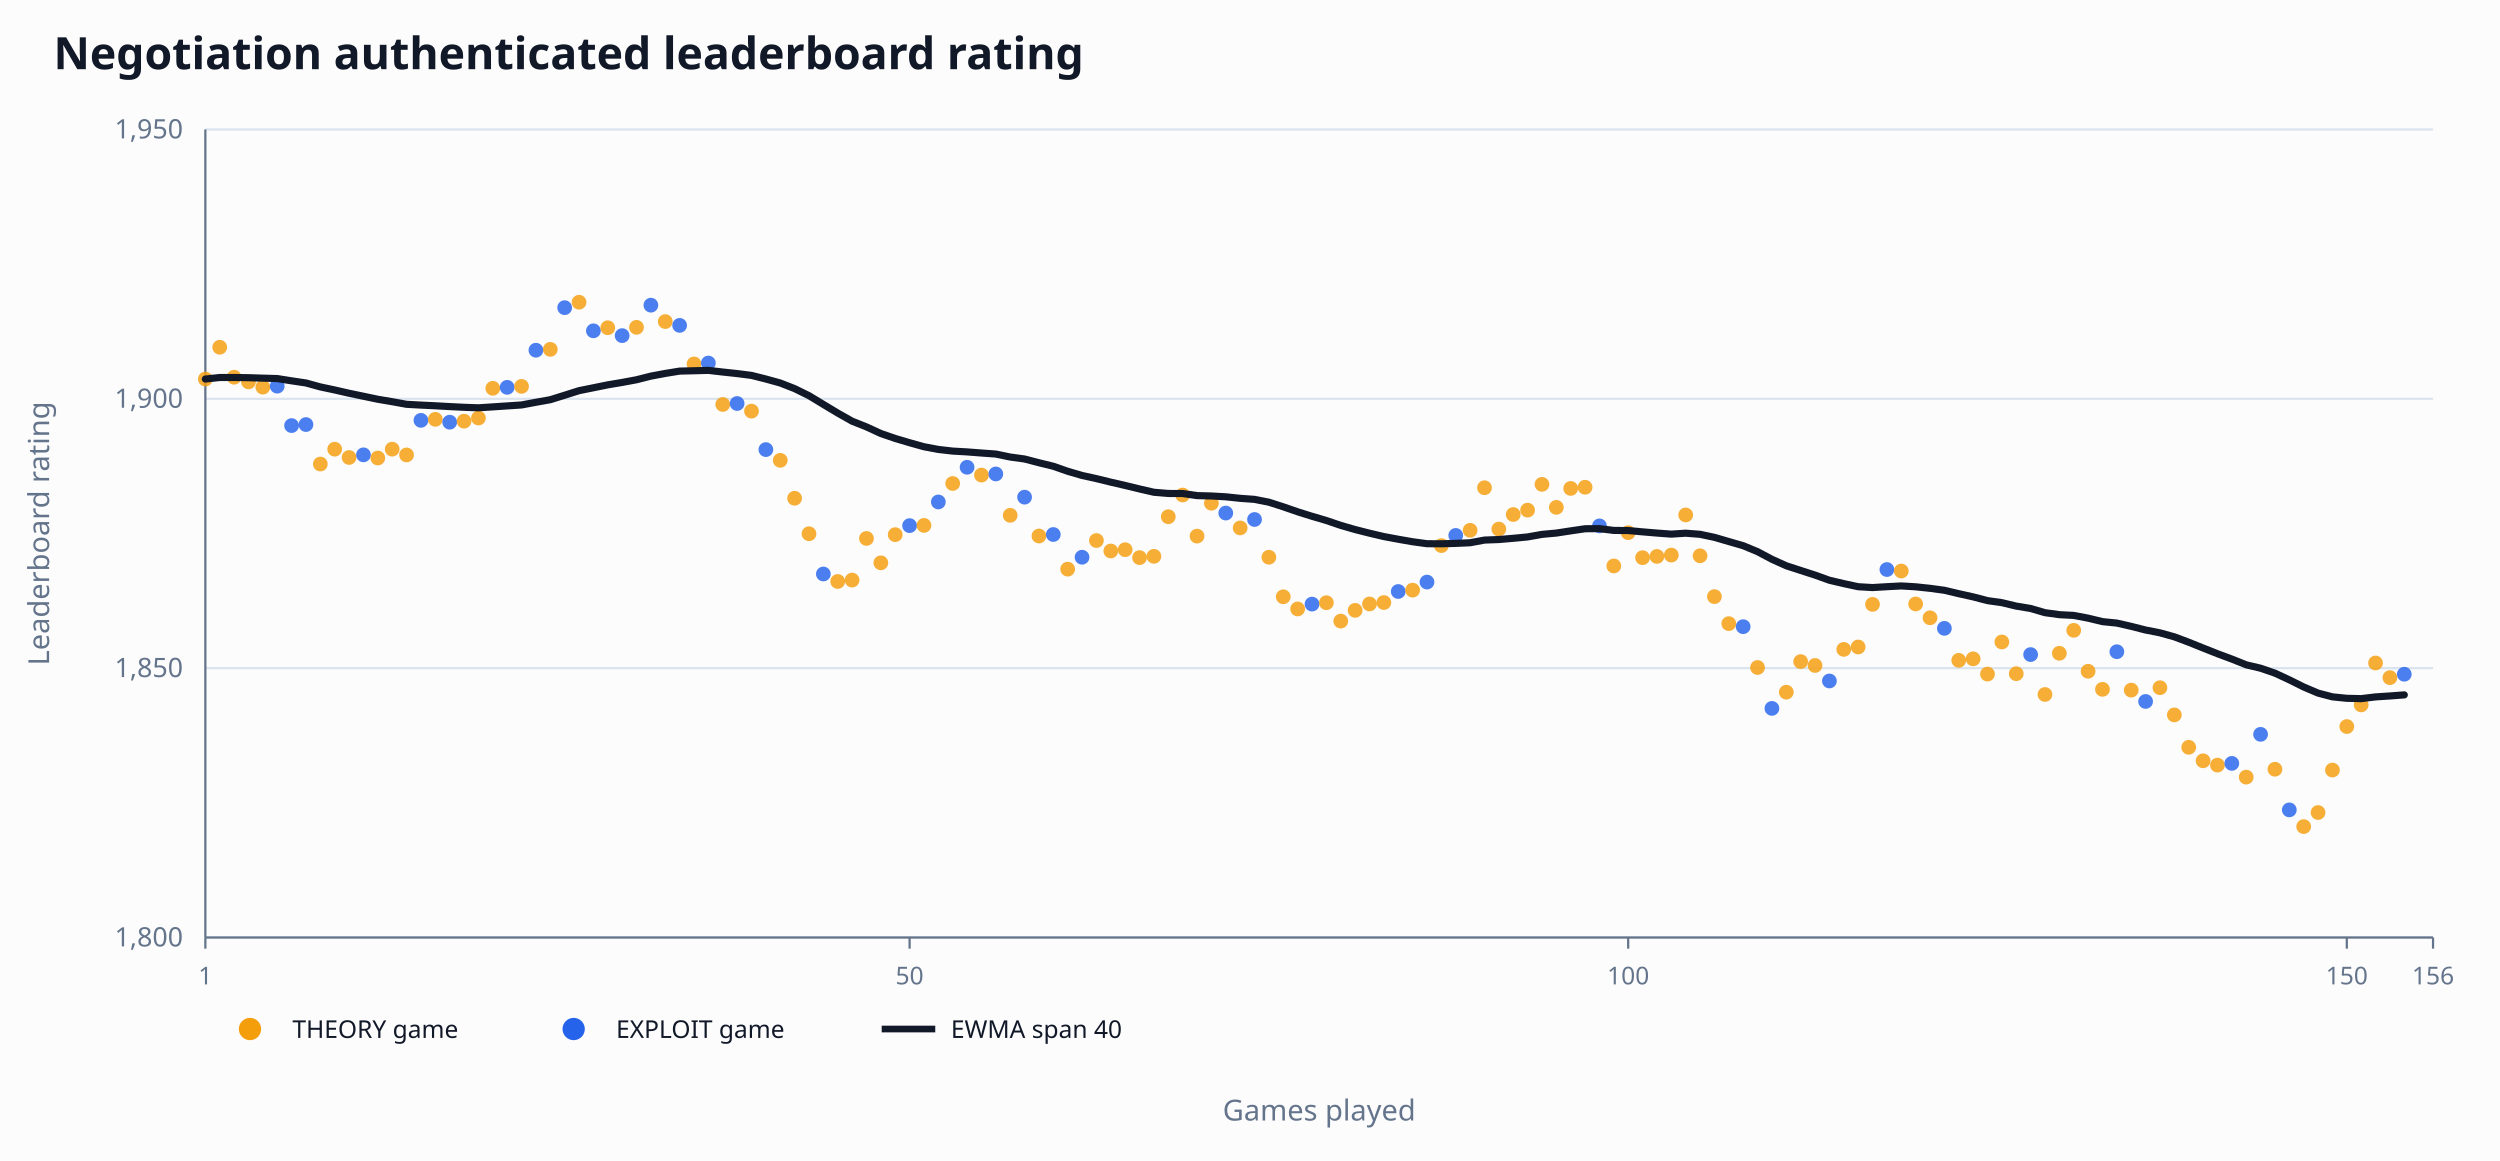
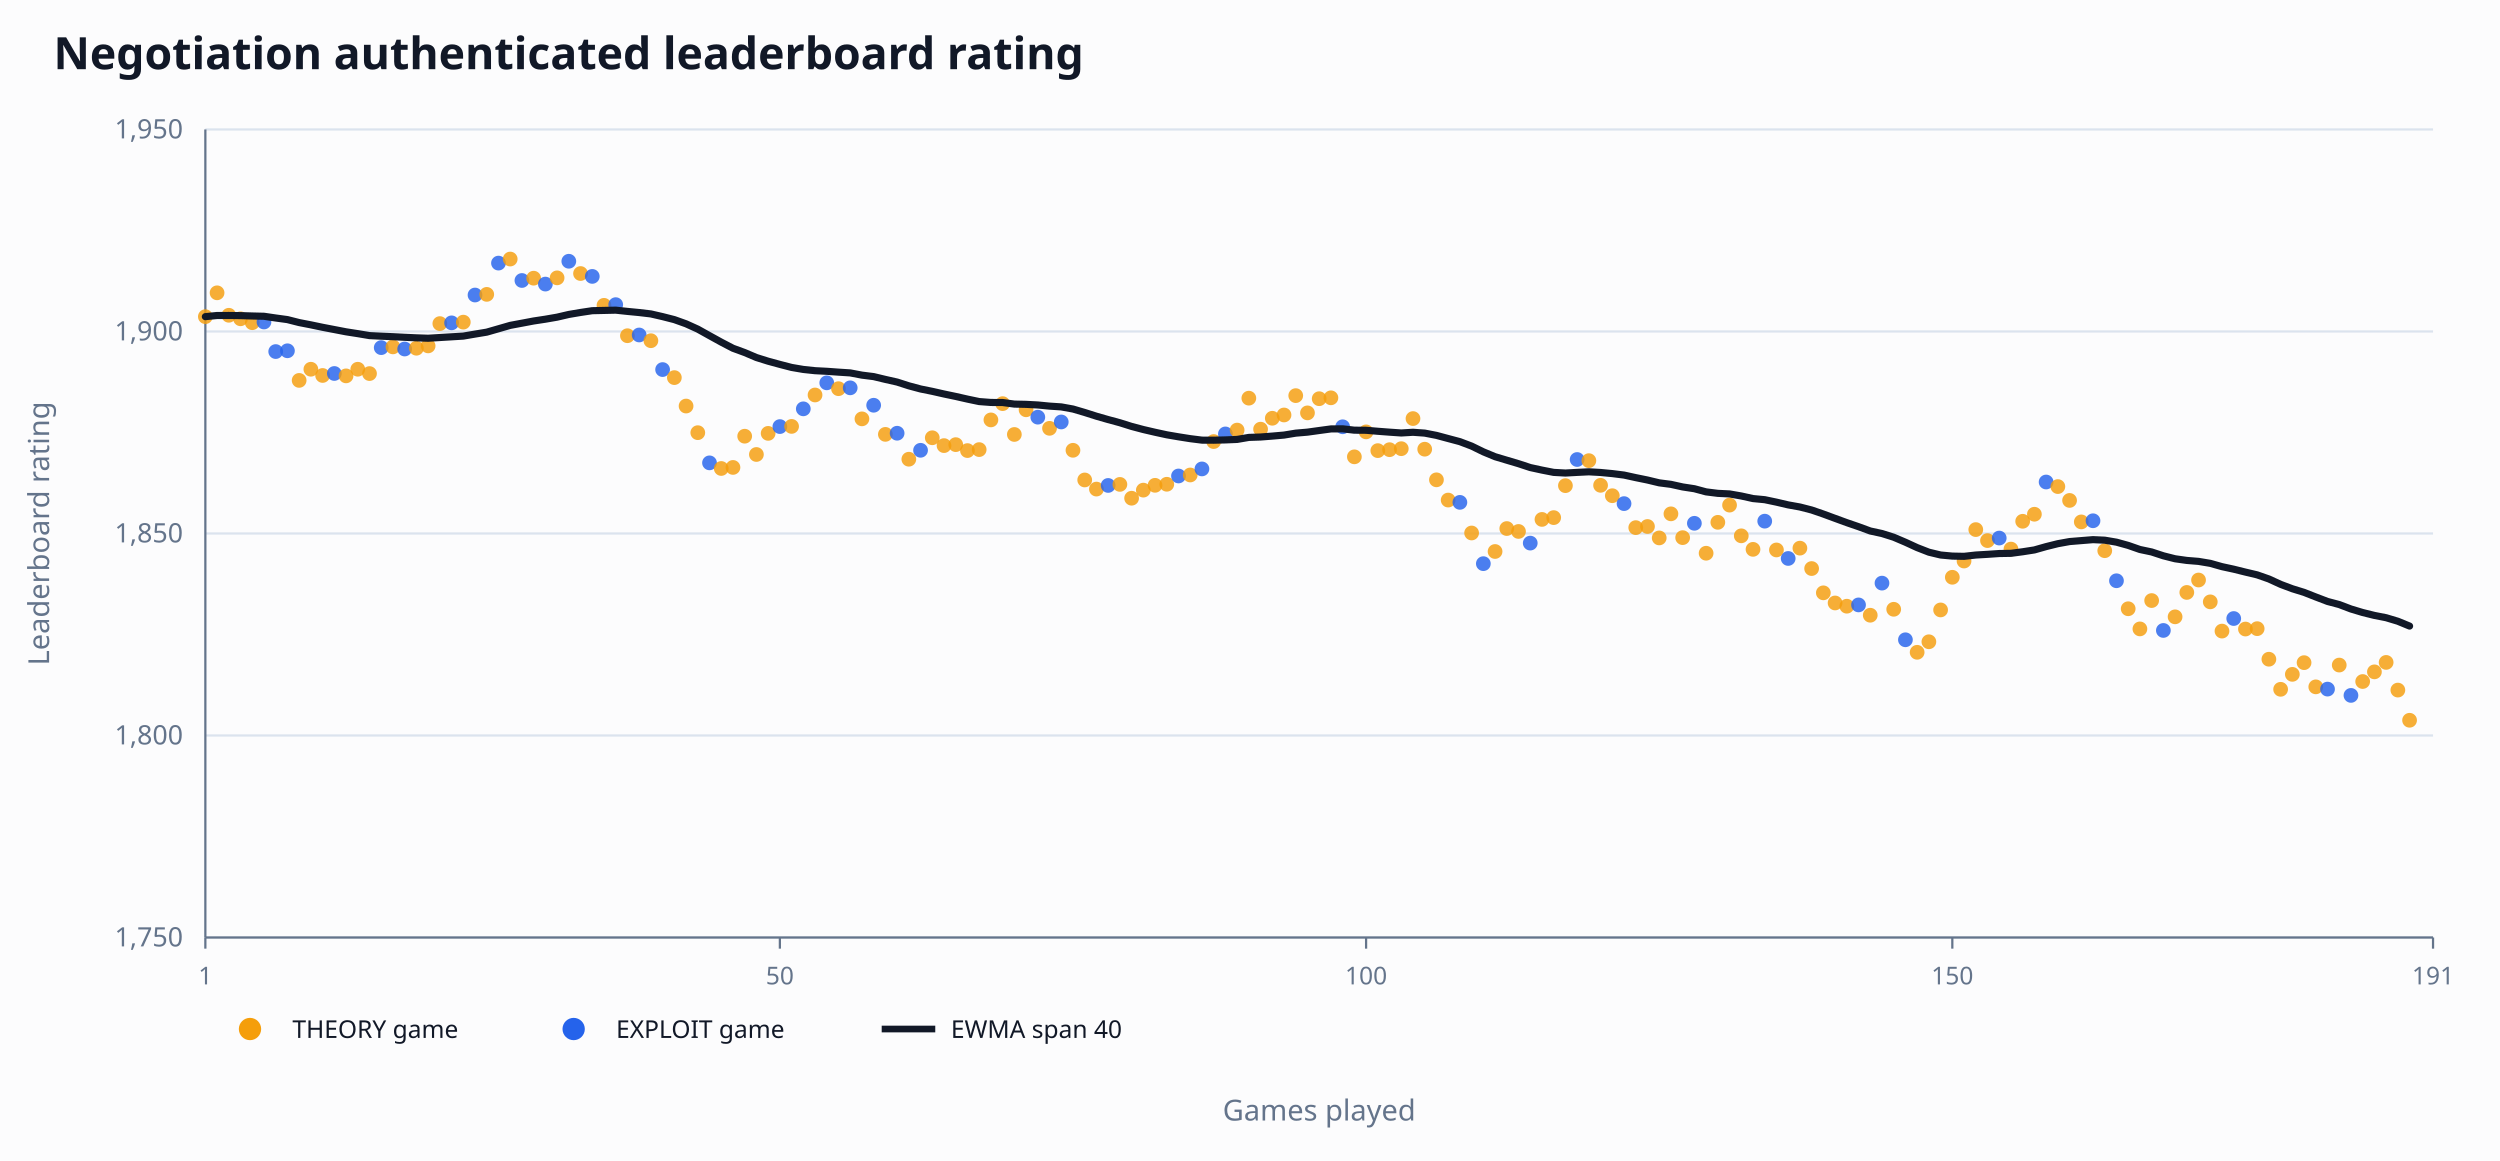
<svg xmlns="http://www.w3.org/2000/svg" width="1120" height="520" viewBox="0 0 1120 520">
  <rect width="100%" height="100%" fill="#fcfcfd" />
  <text x="24" y="31" font-family="system-ui,sans-serif" font-size="20" font-weight="700" fill="#111827">Negotiation authenticated leaderboard rating</text>
  <line x1="92" y1="420.00" x2="1090" y2="420.00" stroke="#dbe3ee" stroke-width="1" />
-   <text x="82" y="424.00" text-anchor="end" font-family="system-ui,sans-serif" font-size="12" fill="#64748b">1,800</text>
-   <line x1="92" y1="299.33" x2="1090" y2="299.33" stroke="#dbe3ee" stroke-width="1" />
-   <text x="82" y="303.33" text-anchor="end" font-family="system-ui,sans-serif" font-size="12" fill="#64748b">1,850</text>
-   <line x1="92" y1="178.67" x2="1090" y2="178.67" stroke="#dbe3ee" stroke-width="1" />
-   <text x="82" y="182.67" text-anchor="end" font-family="system-ui,sans-serif" font-size="12" fill="#64748b">1,900</text>
+   <text x="82" y="424.00" text-anchor="end" font-family="system-ui,sans-serif" font-size="12" fill="#64748b">1,750</text>
+   <line x1="92" y1="329.50" x2="1090" y2="329.50" stroke="#dbe3ee" stroke-width="1" />
+   <text x="82" y="333.50" text-anchor="end" font-family="system-ui,sans-serif" font-size="12" fill="#64748b">1,800</text>
+   <line x1="92" y1="239.00" x2="1090" y2="239.00" stroke="#dbe3ee" stroke-width="1" />
+   <text x="82" y="243.00" text-anchor="end" font-family="system-ui,sans-serif" font-size="12" fill="#64748b">1,850</text>
+   <line x1="92" y1="148.50" x2="1090" y2="148.50" stroke="#dbe3ee" stroke-width="1" />
+   <text x="82" y="152.50" text-anchor="end" font-family="system-ui,sans-serif" font-size="12" fill="#64748b">1,900</text>
  <line x1="92" y1="58.00" x2="1090" y2="58.00" stroke="#dbe3ee" stroke-width="1" />
  <text x="82" y="62.00" text-anchor="end" font-family="system-ui,sans-serif" font-size="12" fill="#64748b">1,950</text>
  <line x1="92.00" y1="420" x2="92.00" y2="425" stroke="#64748b" />
  <text x="92.00" y="441" text-anchor="middle" font-family="system-ui,sans-serif" font-size="11" fill="#64748b">1</text>
-   <line x1="407.50" y1="420" x2="407.50" y2="425" stroke="#64748b" />
-   <text x="407.50" y="441" text-anchor="middle" font-family="system-ui,sans-serif" font-size="11" fill="#64748b">50</text>
-   <line x1="729.43" y1="420" x2="729.43" y2="425" stroke="#64748b" />
-   <text x="729.43" y="441" text-anchor="middle" font-family="system-ui,sans-serif" font-size="11" fill="#64748b">100</text>
-   <line x1="1051.37" y1="420" x2="1051.37" y2="425" stroke="#64748b" />
-   <text x="1051.37" y="441" text-anchor="middle" font-family="system-ui,sans-serif" font-size="11" fill="#64748b">150</text>
+   <line x1="349.38" y1="420" x2="349.38" y2="425" stroke="#64748b" />
+   <text x="349.38" y="441" text-anchor="middle" font-family="system-ui,sans-serif" font-size="11" fill="#64748b">50</text>
+   <line x1="612.01" y1="420" x2="612.01" y2="425" stroke="#64748b" />
+   <text x="612.01" y="441" text-anchor="middle" font-family="system-ui,sans-serif" font-size="11" fill="#64748b">100</text>
+   <line x1="874.64" y1="420" x2="874.64" y2="425" stroke="#64748b" />
+   <text x="874.64" y="441" text-anchor="middle" font-family="system-ui,sans-serif" font-size="11" fill="#64748b">150</text>
  <line x1="1090.00" y1="420" x2="1090.00" y2="425" stroke="#64748b" />
-   <text x="1090.00" y="441" text-anchor="middle" font-family="system-ui,sans-serif" font-size="11" fill="#64748b">156</text>
+   <text x="1090.00" y="441" text-anchor="middle" font-family="system-ui,sans-serif" font-size="11" fill="#64748b">191</text>
  <line x1="92" y1="58" x2="92" y2="420" stroke="#64748b" />
  <line x1="92" y1="420" x2="1090" y2="420" stroke="#64748b" />
  <text x="591.00" y="502" text-anchor="middle" font-family="system-ui,sans-serif" font-size="13" fill="#64748b">Games played</text>
  <text x="22" y="239.00" text-anchor="middle" transform="rotate(-90 22 239.00)" font-family="system-ui,sans-serif" font-size="13" fill="#64748b">Leaderboard rating</text>
-   <circle cx="92.00" cy="169.81" r="3.3" fill="#f59e0b" opacity="0.82" />
-   <circle cx="98.44" cy="155.57" r="3.3" fill="#f59e0b" opacity="0.82" />
-   <circle cx="104.88" cy="168.99" r="3.3" fill="#f59e0b" opacity="0.82" />
-   <circle cx="111.32" cy="171.09" r="3.3" fill="#f59e0b" opacity="0.82" />
-   <circle cx="117.75" cy="173.43" r="3.3" fill="#f59e0b" opacity="0.82" />
-   <circle cx="124.19" cy="173.00" r="3.3" fill="#2563eb" opacity="0.82" />
-   <circle cx="130.63" cy="190.66" r="3.3" fill="#2563eb" opacity="0.82" />
-   <circle cx="137.07" cy="190.20" r="3.3" fill="#2563eb" opacity="0.82" />
-   <circle cx="143.51" cy="207.89" r="3.3" fill="#f59e0b" opacity="0.82" />
-   <circle cx="149.95" cy="201.23" r="3.3" fill="#f59e0b" opacity="0.82" />
-   <circle cx="156.39" cy="204.95" r="3.3" fill="#f59e0b" opacity="0.82" />
-   <circle cx="162.83" cy="203.77" r="3.3" fill="#2563eb" opacity="0.82" />
-   <circle cx="169.26" cy="205.19" r="3.3" fill="#f59e0b" opacity="0.82" />
-   <circle cx="175.70" cy="201.23" r="3.3" fill="#f59e0b" opacity="0.82" />
-   <circle cx="182.14" cy="203.81" r="3.3" fill="#f59e0b" opacity="0.82" />
-   <circle cx="188.58" cy="188.32" r="3.3" fill="#2563eb" opacity="0.82" />
-   <circle cx="195.02" cy="187.86" r="3.3" fill="#f59e0b" opacity="0.82" />
-   <circle cx="201.46" cy="189.14" r="3.3" fill="#2563eb" opacity="0.82" />
-   <circle cx="207.90" cy="188.68" r="3.3" fill="#f59e0b" opacity="0.82" />
-   <circle cx="214.34" cy="187.28" r="3.3" fill="#f59e0b" opacity="0.82" />
-   <circle cx="220.77" cy="173.96" r="3.3" fill="#f59e0b" opacity="0.82" />
-   <circle cx="227.21" cy="173.53" r="3.3" fill="#2563eb" opacity="0.82" />
-   <circle cx="233.65" cy="173.09" r="3.3" fill="#f59e0b" opacity="0.82" />
-   <circle cx="240.09" cy="156.90" r="3.3" fill="#2563eb" opacity="0.82" />
-   <circle cx="246.53" cy="156.51" r="3.3" fill="#f59e0b" opacity="0.82" />
-   <circle cx="252.97" cy="137.83" r="3.3" fill="#2563eb" opacity="0.82" />
-   <circle cx="259.41" cy="135.40" r="3.3" fill="#f59e0b" opacity="0.82" />
-   <circle cx="265.85" cy="148.21" r="3.3" fill="#2563eb" opacity="0.82" />
-   <circle cx="272.28" cy="146.83" r="3.3" fill="#f59e0b" opacity="0.82" />
-   <circle cx="278.72" cy="150.36" r="3.3" fill="#2563eb" opacity="0.82" />
-   <circle cx="285.16" cy="146.64" r="3.3" fill="#f59e0b" opacity="0.82" />
-   <circle cx="291.60" cy="136.72" r="3.3" fill="#2563eb" opacity="0.82" />
-   <circle cx="298.04" cy="144.06" r="3.3" fill="#f59e0b" opacity="0.82" />
-   <circle cx="304.48" cy="145.77" r="3.3" fill="#2563eb" opacity="0.82" />
-   <circle cx="310.92" cy="163.05" r="3.3" fill="#f59e0b" opacity="0.82" />
-   <circle cx="317.35" cy="162.64" r="3.3" fill="#2563eb" opacity="0.82" />
-   <circle cx="323.79" cy="181.20" r="3.3" fill="#f59e0b" opacity="0.82" />
-   <circle cx="330.23" cy="180.77" r="3.3" fill="#2563eb" opacity="0.82" />
-   <circle cx="336.67" cy="184.19" r="3.3" fill="#f59e0b" opacity="0.82" />
-   <circle cx="343.11" cy="201.42" r="3.3" fill="#2563eb" opacity="0.82" />
-   <circle cx="349.55" cy="206.23" r="3.3" fill="#f59e0b" opacity="0.82" />
-   <circle cx="355.99" cy="223.22" r="3.3" fill="#f59e0b" opacity="0.82" />
-   <circle cx="362.43" cy="239.12" r="3.3" fill="#f59e0b" opacity="0.82" />
-   <circle cx="368.86" cy="257.15" r="3.3" fill="#2563eb" opacity="0.82" />
-   <circle cx="375.30" cy="260.50" r="3.3" fill="#f59e0b" opacity="0.82" />
-   <circle cx="381.74" cy="259.88" r="3.3" fill="#f59e0b" opacity="0.82" />
-   <circle cx="388.18" cy="241.22" r="3.3" fill="#f59e0b" opacity="0.82" />
-   <circle cx="394.62" cy="252.15" r="3.3" fill="#f59e0b" opacity="0.82" />
-   <circle cx="401.06" cy="239.53" r="3.3" fill="#f59e0b" opacity="0.82" />
-   <circle cx="407.50" cy="235.48" r="3.3" fill="#2563eb" opacity="0.82" />
-   <circle cx="413.94" cy="235.38" r="3.3" fill="#f59e0b" opacity="0.82" />
-   <circle cx="420.37" cy="224.88" r="3.3" fill="#2563eb" opacity="0.82" />
-   <circle cx="426.81" cy="216.60" r="3.3" fill="#f59e0b" opacity="0.82" />
-   <circle cx="433.25" cy="209.34" r="3.3" fill="#2563eb" opacity="0.82" />
-   <circle cx="439.69" cy="212.84" r="3.3" fill="#f59e0b" opacity="0.82" />
-   <circle cx="446.13" cy="212.33" r="3.3" fill="#2563eb" opacity="0.82" />
-   <circle cx="452.57" cy="230.87" r="3.3" fill="#f59e0b" opacity="0.82" />
-   <circle cx="459.01" cy="222.73" r="3.3" fill="#2563eb" opacity="0.82" />
-   <circle cx="465.45" cy="240.13" r="3.3" fill="#f59e0b" opacity="0.82" />
-   <circle cx="471.88" cy="239.46" r="3.3" fill="#2563eb" opacity="0.82" />
-   <circle cx="478.32" cy="254.98" r="3.3" fill="#f59e0b" opacity="0.82" />
-   <circle cx="484.76" cy="249.64" r="3.3" fill="#2563eb" opacity="0.82" />
-   <circle cx="491.20" cy="242.16" r="3.3" fill="#f59e0b" opacity="0.82" />
-   <circle cx="497.64" cy="246.84" r="3.3" fill="#f59e0b" opacity="0.82" />
-   <circle cx="504.08" cy="246.26" r="3.3" fill="#f59e0b" opacity="0.82" />
-   <circle cx="510.52" cy="249.81" r="3.3" fill="#f59e0b" opacity="0.82" />
-   <circle cx="516.95" cy="249.23" r="3.3" fill="#f59e0b" opacity="0.82" />
-   <circle cx="523.39" cy="231.49" r="3.3" fill="#f59e0b" opacity="0.82" />
-   <circle cx="529.83" cy="221.77" r="3.3" fill="#f59e0b" opacity="0.82" />
-   <circle cx="536.27" cy="240.18" r="3.3" fill="#f59e0b" opacity="0.82" />
-   <circle cx="542.71" cy="225.44" r="3.3" fill="#f59e0b" opacity="0.82" />
-   <circle cx="549.15" cy="229.85" r="3.3" fill="#2563eb" opacity="0.82" />
-   <circle cx="555.59" cy="236.51" r="3.3" fill="#f59e0b" opacity="0.82" />
-   <circle cx="562.03" cy="232.73" r="3.3" fill="#2563eb" opacity="0.82" />
-   <circle cx="568.46" cy="249.64" r="3.3" fill="#f59e0b" opacity="0.82" />
-   <circle cx="574.90" cy="267.36" r="3.3" fill="#f59e0b" opacity="0.82" />
-   <circle cx="581.34" cy="272.81" r="3.3" fill="#f59e0b" opacity="0.82" />
-   <circle cx="587.78" cy="270.64" r="3.3" fill="#2563eb" opacity="0.82" />
-   <circle cx="594.22" cy="270.01" r="3.3" fill="#f59e0b" opacity="0.82" />
-   <circle cx="600.66" cy="278.26" r="3.3" fill="#f59e0b" opacity="0.82" />
-   <circle cx="607.10" cy="273.44" r="3.3" fill="#f59e0b" opacity="0.82" />
-   <circle cx="613.54" cy="270.57" r="3.3" fill="#f59e0b" opacity="0.82" />
-   <circle cx="619.97" cy="269.94" r="3.3" fill="#f59e0b" opacity="0.82" />
-   <circle cx="626.41" cy="264.99" r="3.3" fill="#2563eb" opacity="0.82" />
-   <circle cx="632.85" cy="264.39" r="3.3" fill="#f59e0b" opacity="0.82" />
-   <circle cx="639.29" cy="260.77" r="3.3" fill="#2563eb" opacity="0.82" />
-   <circle cx="645.73" cy="244.43" r="3.3" fill="#f59e0b" opacity="0.82" />
-   <circle cx="652.17" cy="239.87" r="3.3" fill="#2563eb" opacity="0.82" />
-   <circle cx="658.61" cy="237.58" r="3.3" fill="#f59e0b" opacity="0.82" />
-   <circle cx="665.05" cy="218.51" r="3.3" fill="#f59e0b" opacity="0.82" />
-   <circle cx="671.48" cy="237.02" r="3.3" fill="#f59e0b" opacity="0.82" />
-   <circle cx="677.92" cy="230.51" r="3.3" fill="#f59e0b" opacity="0.82" />
-   <circle cx="684.36" cy="228.55" r="3.3" fill="#f59e0b" opacity="0.82" />
-   <circle cx="690.80" cy="216.99" r="3.3" fill="#f59e0b" opacity="0.82" />
-   <circle cx="697.24" cy="227.30" r="3.3" fill="#f59e0b" opacity="0.82" />
-   <circle cx="703.68" cy="218.82" r="3.3" fill="#f59e0b" opacity="0.82" />
-   <circle cx="710.12" cy="218.29" r="3.3" fill="#f59e0b" opacity="0.82" />
-   <circle cx="716.55" cy="235.60" r="3.3" fill="#2563eb" opacity="0.82" />
-   <circle cx="722.99" cy="253.55" r="3.3" fill="#f59e0b" opacity="0.82" />
-   <circle cx="729.43" cy="238.64" r="3.3" fill="#f59e0b" opacity="0.82" />
-   <circle cx="735.87" cy="249.84" r="3.3" fill="#f59e0b" opacity="0.82" />
-   <circle cx="742.31" cy="249.28" r="3.3" fill="#f59e0b" opacity="0.82" />
-   <circle cx="748.75" cy="248.68" r="3.3" fill="#f59e0b" opacity="0.82" />
-   <circle cx="755.19" cy="230.70" r="3.3" fill="#f59e0b" opacity="0.82" />
-   <circle cx="761.63" cy="248.99" r="3.3" fill="#f59e0b" opacity="0.82" />
-   <circle cx="768.06" cy="267.28" r="3.3" fill="#f59e0b" opacity="0.82" />
-   <circle cx="774.50" cy="279.38" r="3.3" fill="#f59e0b" opacity="0.82" />
-   <circle cx="780.94" cy="280.75" r="3.3" fill="#2563eb" opacity="0.82" />
-   <circle cx="787.38" cy="299.04" r="3.3" fill="#f59e0b" opacity="0.82" />
-   <circle cx="793.82" cy="317.36" r="3.3" fill="#2563eb" opacity="0.82" />
-   <circle cx="800.26" cy="310.10" r="3.3" fill="#f59e0b" opacity="0.82" />
-   <circle cx="806.70" cy="296.39" r="3.3" fill="#f59e0b" opacity="0.82" />
-   <circle cx="813.14" cy="298.13" r="3.3" fill="#f59e0b" opacity="0.82" />
-   <circle cx="819.57" cy="305.08" r="3.3" fill="#2563eb" opacity="0.82" />
-   <circle cx="826.01" cy="290.93" r="3.3" fill="#f59e0b" opacity="0.82" />
-   <circle cx="832.45" cy="289.85" r="3.3" fill="#f59e0b" opacity="0.82" />
-   <circle cx="838.89" cy="270.76" r="3.3" fill="#f59e0b" opacity="0.82" />
-   <circle cx="845.33" cy="255.15" r="3.3" fill="#2563eb" opacity="0.82" />
-   <circle cx="851.77" cy="255.82" r="3.3" fill="#f59e0b" opacity="0.82" />
-   <circle cx="858.21" cy="270.57" r="3.3" fill="#f59e0b" opacity="0.82" />
-   <circle cx="864.65" cy="276.77" r="3.3" fill="#f59e0b" opacity="0.82" />
-   <circle cx="871.08" cy="281.50" r="3.3" fill="#2563eb" opacity="0.82" />
-   <circle cx="877.52" cy="295.83" r="3.3" fill="#f59e0b" opacity="0.82" />
-   <circle cx="883.96" cy="295.16" r="3.3" fill="#f59e0b" opacity="0.82" />
-   <circle cx="890.40" cy="301.99" r="3.3" fill="#f59e0b" opacity="0.82" />
-   <circle cx="896.84" cy="287.60" r="3.3" fill="#f59e0b" opacity="0.82" />
-   <circle cx="903.28" cy="301.82" r="3.3" fill="#f59e0b" opacity="0.82" />
-   <circle cx="909.72" cy="293.25" r="3.3" fill="#2563eb" opacity="0.82" />
-   <circle cx="916.15" cy="311.13" r="3.3" fill="#f59e0b" opacity="0.82" />
-   <circle cx="922.59" cy="292.67" r="3.3" fill="#f59e0b" opacity="0.82" />
-   <circle cx="929.03" cy="282.39" r="3.3" fill="#f59e0b" opacity="0.82" />
-   <circle cx="935.47" cy="300.73" r="3.3" fill="#f59e0b" opacity="0.82" />
-   <circle cx="941.91" cy="308.82" r="3.3" fill="#f59e0b" opacity="0.82" />
-   <circle cx="948.35" cy="291.97" r="3.3" fill="#2563eb" opacity="0.82" />
-   <circle cx="954.79" cy="309.18" r="3.3" fill="#f59e0b" opacity="0.82" />
-   <circle cx="961.23" cy="314.25" r="3.3" fill="#2563eb" opacity="0.82" />
-   <circle cx="967.66" cy="308.09" r="3.3" fill="#f59e0b" opacity="0.82" />
-   <circle cx="974.10" cy="320.28" r="3.3" fill="#f59e0b" opacity="0.82" />
-   <circle cx="980.54" cy="334.79" r="3.3" fill="#f59e0b" opacity="0.82" />
-   <circle cx="986.98" cy="340.84" r="3.3" fill="#f59e0b" opacity="0.82" />
-   <circle cx="993.42" cy="342.77" r="3.3" fill="#f59e0b" opacity="0.82" />
-   <circle cx="999.86" cy="342.00" r="3.3" fill="#2563eb" opacity="0.82" />
-   <circle cx="1006.30" cy="348.16" r="3.3" fill="#f59e0b" opacity="0.82" />
-   <circle cx="1012.74" cy="328.99" r="3.3" fill="#2563eb" opacity="0.82" />
-   <circle cx="1019.17" cy="344.61" r="3.3" fill="#f59e0b" opacity="0.82" />
-   <circle cx="1025.61" cy="362.83" r="3.3" fill="#2563eb" opacity="0.82" />
-   <circle cx="1032.05" cy="370.31" r="3.3" fill="#f59e0b" opacity="0.82" />
-   <circle cx="1038.49" cy="364.01" r="3.3" fill="#f59e0b" opacity="0.82" />
-   <circle cx="1044.93" cy="344.99" r="3.3" fill="#f59e0b" opacity="0.82" />
-   <circle cx="1051.37" cy="325.49" r="3.3" fill="#f59e0b" opacity="0.82" />
-   <circle cx="1057.81" cy="315.79" r="3.3" fill="#f59e0b" opacity="0.82" />
-   <circle cx="1064.25" cy="297.02" r="3.3" fill="#f59e0b" opacity="0.82" />
-   <circle cx="1070.68" cy="303.58" r="3.3" fill="#f59e0b" opacity="0.82" />
-   <circle cx="1077.12" cy="302.06" r="3.3" fill="#2563eb" opacity="0.82" />
-   <polyline points="92.00,169.81 98.44,169.12 104.88,169.11 111.32,169.21 117.75,169.41 124.19,169.59 130.63,170.61 137.07,171.57 143.51,173.34 149.95,174.70 156.39,176.18 162.83,177.52 169.26,178.87 175.70,179.96 182.14,181.13 188.58,181.48 195.02,181.79 201.46,182.15 207.90,182.47 214.34,182.70 220.77,182.28 227.21,181.85 233.65,181.42 240.09,180.22 246.53,179.07 252.97,177.06 259.41,175.02 265.85,173.72 272.28,172.41 278.72,171.33 285.16,170.13 291.60,168.50 298.04,167.30 304.48,166.25 310.92,166.10 317.35,165.93 323.79,166.67 330.23,167.36 336.67,168.18 343.11,169.80 349.55,171.58 355.99,174.10 362.43,177.27 368.86,181.17 375.30,185.04 381.74,188.69 388.18,191.25 394.62,194.22 401.06,196.43 407.50,198.34 413.94,200.14 420.37,201.35 426.81,202.09 433.25,202.45 439.69,202.95 446.13,203.41 452.57,204.75 459.01,205.63 465.45,207.31 471.88,208.88 478.32,211.13 484.76,213.01 491.20,214.43 497.64,216.01 504.08,217.49 510.52,219.06 516.95,220.53 523.39,221.07 529.83,221.10 536.27,222.03 542.71,222.20 549.15,222.57 555.59,223.25 562.03,223.72 568.46,224.98 574.90,227.05 581.34,229.28 587.78,231.30 594.22,233.19 600.66,235.38 607.10,237.24 613.54,238.87 619.97,240.38 626.41,241.58 632.85,242.70 639.29,243.58 645.73,243.62 652.17,243.44 658.61,243.15 665.05,241.95 671.48,241.71 677.92,241.16 684.36,240.55 690.80,239.40 697.24,238.81 703.68,237.83 710.12,236.88 716.55,236.82 722.99,237.63 729.43,237.68 735.87,238.27 742.31,238.81 748.75,239.29 755.19,238.87 761.63,239.37 768.06,240.73 774.50,242.61 780.94,244.47 787.38,247.14 793.82,250.56 800.26,253.47 806.70,255.56 813.14,257.64 819.57,259.95 826.01,261.46 832.45,262.85 838.89,263.23 845.33,262.84 851.77,262.50 858.21,262.89 864.65,263.57 871.08,264.44 877.52,265.97 883.96,267.40 890.40,269.08 896.84,269.99 903.28,271.54 909.72,272.60 916.15,274.48 922.59,275.37 929.03,275.71 935.47,276.93 941.91,278.49 948.35,279.14 954.79,280.61 961.23,282.25 967.66,283.51 974.10,285.30 980.54,287.72 986.98,290.31 993.42,292.87 999.86,295.26 1006.30,297.84 1012.74,299.36 1019.17,301.57 1025.61,304.56 1032.05,307.77 1038.49,310.51 1044.93,312.19 1051.37,312.84 1057.81,312.99 1064.25,312.21 1070.68,311.79 1077.12,311.31" fill="none" stroke="#111827" stroke-width="3.2" stroke-linejoin="round" stroke-linecap="round" />
+   <circle cx="92.00" cy="141.86" r="3.3" fill="#f59e0b" opacity="0.82" />
+   <circle cx="97.25" cy="131.18" r="3.3" fill="#f59e0b" opacity="0.82" />
+   <circle cx="102.51" cy="141.24" r="3.3" fill="#f59e0b" opacity="0.82" />
+   <circle cx="107.76" cy="142.82" r="3.3" fill="#f59e0b" opacity="0.82" />
+   <circle cx="113.01" cy="144.57" r="3.3" fill="#f59e0b" opacity="0.82" />
+   <circle cx="118.26" cy="144.25" r="3.3" fill="#2563eb" opacity="0.82" />
+   <circle cx="123.52" cy="157.50" r="3.3" fill="#2563eb" opacity="0.82" />
+   <circle cx="128.77" cy="157.15" r="3.3" fill="#2563eb" opacity="0.82" />
+   <circle cx="134.02" cy="170.42" r="3.3" fill="#f59e0b" opacity="0.82" />
+   <circle cx="139.27" cy="165.42" r="3.3" fill="#f59e0b" opacity="0.82" />
+   <circle cx="144.53" cy="168.21" r="3.3" fill="#f59e0b" opacity="0.82" />
+   <circle cx="149.78" cy="167.32" r="3.3" fill="#2563eb" opacity="0.82" />
+   <circle cx="155.03" cy="168.39" r="3.3" fill="#f59e0b" opacity="0.82" />
+   <circle cx="160.28" cy="165.42" r="3.3" fill="#f59e0b" opacity="0.82" />
+   <circle cx="165.54" cy="167.36" r="3.3" fill="#f59e0b" opacity="0.82" />
+   <circle cx="170.79" cy="155.74" r="3.3" fill="#2563eb" opacity="0.82" />
+   <circle cx="176.04" cy="155.40" r="3.3" fill="#f59e0b" opacity="0.82" />
+   <circle cx="181.29" cy="156.36" r="3.3" fill="#2563eb" opacity="0.82" />
+   <circle cx="186.55" cy="156.01" r="3.3" fill="#f59e0b" opacity="0.82" />
+   <circle cx="191.80" cy="154.96" r="3.3" fill="#f59e0b" opacity="0.82" />
+   <circle cx="197.05" cy="144.97" r="3.3" fill="#f59e0b" opacity="0.82" />
+   <circle cx="202.31" cy="144.64" r="3.3" fill="#2563eb" opacity="0.82" />
+   <circle cx="207.56" cy="144.32" r="3.3" fill="#f59e0b" opacity="0.82" />
+   <circle cx="212.81" cy="132.17" r="3.3" fill="#2563eb" opacity="0.82" />
+   <circle cx="218.06" cy="131.88" r="3.3" fill="#f59e0b" opacity="0.82" />
+   <circle cx="223.32" cy="117.87" r="3.3" fill="#2563eb" opacity="0.82" />
+   <circle cx="228.57" cy="116.05" r="3.3" fill="#f59e0b" opacity="0.82" />
+   <circle cx="233.82" cy="125.66" r="3.3" fill="#2563eb" opacity="0.82" />
+   <circle cx="239.07" cy="124.63" r="3.3" fill="#f59e0b" opacity="0.82" />
+   <circle cx="244.33" cy="127.27" r="3.3" fill="#2563eb" opacity="0.82" />
+   <circle cx="249.58" cy="124.48" r="3.3" fill="#f59e0b" opacity="0.82" />
+   <circle cx="254.83" cy="117.04" r="3.3" fill="#2563eb" opacity="0.82" />
+   <circle cx="260.08" cy="122.54" r="3.3" fill="#f59e0b" opacity="0.82" />
+   <circle cx="265.34" cy="123.83" r="3.3" fill="#2563eb" opacity="0.82" />
+   <circle cx="270.59" cy="136.79" r="3.3" fill="#f59e0b" opacity="0.82" />
+   <circle cx="275.84" cy="136.48" r="3.3" fill="#2563eb" opacity="0.82" />
+   <circle cx="281.09" cy="150.40" r="3.3" fill="#f59e0b" opacity="0.82" />
+   <circle cx="286.35" cy="150.07" r="3.3" fill="#2563eb" opacity="0.82" />
+   <circle cx="291.60" cy="152.64" r="3.3" fill="#f59e0b" opacity="0.82" />
+   <circle cx="296.85" cy="165.57" r="3.3" fill="#2563eb" opacity="0.82" />
+   <circle cx="302.11" cy="169.17" r="3.3" fill="#f59e0b" opacity="0.82" />
+   <circle cx="307.36" cy="181.91" r="3.3" fill="#f59e0b" opacity="0.82" />
+   <circle cx="312.61" cy="193.84" r="3.3" fill="#f59e0b" opacity="0.82" />
+   <circle cx="317.86" cy="207.36" r="3.3" fill="#2563eb" opacity="0.82" />
+   <circle cx="323.12" cy="209.88" r="3.3" fill="#f59e0b" opacity="0.82" />
+   <circle cx="328.37" cy="209.41" r="3.3" fill="#f59e0b" opacity="0.82" />
+   <circle cx="333.62" cy="195.42" r="3.3" fill="#f59e0b" opacity="0.82" />
+   <circle cx="338.87" cy="203.61" r="3.3" fill="#f59e0b" opacity="0.82" />
+   <circle cx="344.13" cy="194.15" r="3.3" fill="#f59e0b" opacity="0.82" />
+   <circle cx="349.38" cy="191.11" r="3.3" fill="#2563eb" opacity="0.82" />
+   <circle cx="354.63" cy="191.03" r="3.3" fill="#f59e0b" opacity="0.82" />
+   <circle cx="359.88" cy="183.16" r="3.3" fill="#2563eb" opacity="0.82" />
+   <circle cx="365.14" cy="176.95" r="3.3" fill="#f59e0b" opacity="0.82" />
+   <circle cx="370.39" cy="171.51" r="3.3" fill="#2563eb" opacity="0.82" />
+   <circle cx="375.64" cy="174.13" r="3.3" fill="#f59e0b" opacity="0.82" />
+   <circle cx="380.89" cy="173.75" r="3.3" fill="#2563eb" opacity="0.82" />
+   <circle cx="386.15" cy="187.65" r="3.3" fill="#f59e0b" opacity="0.82" />
+   <circle cx="391.40" cy="181.55" r="3.3" fill="#2563eb" opacity="0.82" />
+   <circle cx="396.65" cy="194.60" r="3.3" fill="#f59e0b" opacity="0.82" />
+   <circle cx="401.91" cy="194.09" r="3.3" fill="#2563eb" opacity="0.82" />
+   <circle cx="407.16" cy="205.73" r="3.3" fill="#f59e0b" opacity="0.82" />
+   <circle cx="412.41" cy="201.73" r="3.3" fill="#2563eb" opacity="0.82" />
+   <circle cx="417.66" cy="196.12" r="3.3" fill="#f59e0b" opacity="0.82" />
+   <circle cx="422.92" cy="199.63" r="3.3" fill="#f59e0b" opacity="0.82" />
+   <circle cx="428.17" cy="199.20" r="3.3" fill="#f59e0b" opacity="0.82" />
+   <circle cx="433.42" cy="201.86" r="3.3" fill="#f59e0b" opacity="0.82" />
+   <circle cx="438.67" cy="201.42" r="3.3" fill="#f59e0b" opacity="0.82" />
+   <circle cx="443.93" cy="188.12" r="3.3" fill="#f59e0b" opacity="0.82" />
+   <circle cx="449.18" cy="180.83" r="3.3" fill="#f59e0b" opacity="0.82" />
+   <circle cx="454.43" cy="194.64" r="3.3" fill="#f59e0b" opacity="0.82" />
+   <circle cx="459.68" cy="183.58" r="3.3" fill="#f59e0b" opacity="0.82" />
+   <circle cx="464.94" cy="186.89" r="3.3" fill="#2563eb" opacity="0.82" />
+   <circle cx="470.19" cy="191.89" r="3.3" fill="#f59e0b" opacity="0.82" />
+   <circle cx="475.44" cy="189.04" r="3.3" fill="#2563eb" opacity="0.82" />
+   <circle cx="480.69" cy="201.73" r="3.3" fill="#f59e0b" opacity="0.82" />
+   <circle cx="485.95" cy="215.02" r="3.3" fill="#f59e0b" opacity="0.82" />
+   <circle cx="491.20" cy="219.11" r="3.3" fill="#f59e0b" opacity="0.82" />
+   <circle cx="496.45" cy="217.48" r="3.3" fill="#2563eb" opacity="0.82" />
+   <circle cx="501.71" cy="217.01" r="3.3" fill="#f59e0b" opacity="0.82" />
+   <circle cx="506.96" cy="223.20" r="3.3" fill="#f59e0b" opacity="0.82" />
+   <circle cx="512.21" cy="219.58" r="3.3" fill="#f59e0b" opacity="0.82" />
+   <circle cx="517.46" cy="217.42" r="3.3" fill="#f59e0b" opacity="0.82" />
+   <circle cx="522.72" cy="216.95" r="3.3" fill="#f59e0b" opacity="0.82" />
+   <circle cx="527.97" cy="213.24" r="3.3" fill="#2563eb" opacity="0.82" />
+   <circle cx="533.22" cy="212.79" r="3.3" fill="#f59e0b" opacity="0.82" />
+   <circle cx="538.47" cy="210.08" r="3.3" fill="#2563eb" opacity="0.82" />
+   <circle cx="543.73" cy="197.82" r="3.3" fill="#f59e0b" opacity="0.82" />
+   <circle cx="548.98" cy="194.40" r="3.3" fill="#2563eb" opacity="0.82" />
+   <circle cx="554.23" cy="192.68" r="3.3" fill="#f59e0b" opacity="0.82" />
+   <circle cx="559.48" cy="178.38" r="3.3" fill="#f59e0b" opacity="0.82" />
+   <circle cx="564.74" cy="192.27" r="3.3" fill="#f59e0b" opacity="0.82" />
+   <circle cx="569.99" cy="187.38" r="3.3" fill="#f59e0b" opacity="0.82" />
+   <circle cx="575.24" cy="185.91" r="3.3" fill="#f59e0b" opacity="0.82" />
+   <circle cx="580.49" cy="177.24" r="3.3" fill="#f59e0b" opacity="0.82" />
+   <circle cx="585.75" cy="184.97" r="3.3" fill="#f59e0b" opacity="0.82" />
+   <circle cx="591.00" cy="178.62" r="3.3" fill="#f59e0b" opacity="0.82" />
+   <circle cx="596.25" cy="178.22" r="3.3" fill="#f59e0b" opacity="0.82" />
+   <circle cx="601.51" cy="191.20" r="3.3" fill="#2563eb" opacity="0.82" />
+   <circle cx="606.76" cy="204.66" r="3.3" fill="#f59e0b" opacity="0.82" />
+   <circle cx="612.01" cy="193.48" r="3.3" fill="#f59e0b" opacity="0.82" />
+   <circle cx="617.26" cy="201.88" r="3.3" fill="#f59e0b" opacity="0.82" />
+   <circle cx="622.52" cy="201.46" r="3.3" fill="#f59e0b" opacity="0.82" />
+   <circle cx="627.77" cy="201.01" r="3.3" fill="#f59e0b" opacity="0.82" />
+   <circle cx="633.02" cy="187.52" r="3.3" fill="#f59e0b" opacity="0.82" />
+   <circle cx="638.27" cy="201.24" r="3.3" fill="#f59e0b" opacity="0.82" />
+   <circle cx="643.53" cy="214.96" r="3.3" fill="#f59e0b" opacity="0.82" />
+   <circle cx="648.78" cy="224.03" r="3.3" fill="#f59e0b" opacity="0.82" />
+   <circle cx="654.03" cy="225.06" r="3.3" fill="#2563eb" opacity="0.82" />
+   <circle cx="659.28" cy="238.78" r="3.3" fill="#f59e0b" opacity="0.82" />
+   <circle cx="664.54" cy="252.52" r="3.3" fill="#2563eb" opacity="0.82" />
+   <circle cx="669.79" cy="247.07" r="3.3" fill="#f59e0b" opacity="0.82" />
+   <circle cx="675.04" cy="236.79" r="3.3" fill="#f59e0b" opacity="0.82" />
+   <circle cx="680.29" cy="238.09" r="3.3" fill="#f59e0b" opacity="0.82" />
+   <circle cx="685.55" cy="243.31" r="3.3" fill="#2563eb" opacity="0.82" />
+   <circle cx="690.80" cy="232.70" r="3.3" fill="#f59e0b" opacity="0.82" />
+   <circle cx="696.05" cy="231.89" r="3.3" fill="#f59e0b" opacity="0.82" />
+   <circle cx="701.31" cy="217.57" r="3.3" fill="#f59e0b" opacity="0.82" />
+   <circle cx="706.56" cy="205.86" r="3.3" fill="#2563eb" opacity="0.82" />
+   <circle cx="711.81" cy="206.37" r="3.3" fill="#f59e0b" opacity="0.82" />
+   <circle cx="717.06" cy="217.42" r="3.3" fill="#f59e0b" opacity="0.82" />
+   <circle cx="722.32" cy="222.08" r="3.3" fill="#f59e0b" opacity="0.82" />
+   <circle cx="727.57" cy="225.62" r="3.3" fill="#2563eb" opacity="0.82" />
+   <circle cx="732.82" cy="236.38" r="3.3" fill="#f59e0b" opacity="0.82" />
+   <circle cx="738.07" cy="235.87" r="3.3" fill="#f59e0b" opacity="0.82" />
+   <circle cx="743.33" cy="240.99" r="3.3" fill="#f59e0b" opacity="0.82" />
+   <circle cx="748.58" cy="230.20" r="3.3" fill="#f59e0b" opacity="0.82" />
+   <circle cx="753.83" cy="240.86" r="3.3" fill="#f59e0b" opacity="0.82" />
+   <circle cx="759.08" cy="234.44" r="3.3" fill="#2563eb" opacity="0.82" />
+   <circle cx="764.34" cy="247.85" r="3.3" fill="#f59e0b" opacity="0.82" />
+   <circle cx="769.59" cy="234.00" r="3.3" fill="#f59e0b" opacity="0.82" />
+   <circle cx="774.84" cy="226.29" r="3.3" fill="#f59e0b" opacity="0.82" />
+   <circle cx="780.09" cy="240.05" r="3.3" fill="#f59e0b" opacity="0.82" />
+   <circle cx="785.35" cy="246.11" r="3.3" fill="#f59e0b" opacity="0.82" />
+   <circle cx="790.60" cy="233.48" r="3.3" fill="#2563eb" opacity="0.82" />
+   <circle cx="795.85" cy="246.38" r="3.3" fill="#f59e0b" opacity="0.82" />
+   <circle cx="801.11" cy="250.19" r="3.3" fill="#2563eb" opacity="0.82" />
+   <circle cx="806.36" cy="245.57" r="3.3" fill="#f59e0b" opacity="0.82" />
+   <circle cx="811.61" cy="254.71" r="3.3" fill="#f59e0b" opacity="0.82" />
+   <circle cx="816.86" cy="265.59" r="3.3" fill="#f59e0b" opacity="0.82" />
+   <circle cx="822.12" cy="270.13" r="3.3" fill="#f59e0b" opacity="0.82" />
+   <circle cx="827.37" cy="271.58" r="3.3" fill="#f59e0b" opacity="0.82" />
+   <circle cx="832.62" cy="271.00" r="3.3" fill="#2563eb" opacity="0.82" />
+   <circle cx="837.87" cy="275.62" r="3.3" fill="#f59e0b" opacity="0.82" />
+   <circle cx="843.13" cy="261.24" r="3.3" fill="#2563eb" opacity="0.82" />
+   <circle cx="848.38" cy="272.96" r="3.3" fill="#f59e0b" opacity="0.82" />
+   <circle cx="853.63" cy="286.62" r="3.3" fill="#2563eb" opacity="0.82" />
+   <circle cx="858.88" cy="292.23" r="3.3" fill="#f59e0b" opacity="0.82" />
+   <circle cx="864.14" cy="287.51" r="3.3" fill="#f59e0b" opacity="0.82" />
+   <circle cx="869.39" cy="273.25" r="3.3" fill="#f59e0b" opacity="0.82" />
+   <circle cx="874.64" cy="258.62" r="3.3" fill="#f59e0b" opacity="0.82" />
+   <circle cx="879.89" cy="251.34" r="3.3" fill="#f59e0b" opacity="0.82" />
+   <circle cx="885.15" cy="237.26" r="3.3" fill="#f59e0b" opacity="0.82" />
+   <circle cx="890.40" cy="242.19" r="3.3" fill="#f59e0b" opacity="0.82" />
+   <circle cx="895.65" cy="241.05" r="3.3" fill="#2563eb" opacity="0.82" />
+   <circle cx="900.91" cy="245.99" r="3.3" fill="#f59e0b" opacity="0.82" />
+   <circle cx="906.16" cy="233.53" r="3.3" fill="#f59e0b" opacity="0.82" />
+   <circle cx="911.41" cy="230.38" r="3.3" fill="#f59e0b" opacity="0.82" />
+   <circle cx="916.66" cy="215.94" r="3.3" fill="#2563eb" opacity="0.82" />
+   <circle cx="921.92" cy="217.99" r="3.3" fill="#f59e0b" opacity="0.82" />
+   <circle cx="927.17" cy="224.19" r="3.3" fill="#f59e0b" opacity="0.82" />
+   <circle cx="932.42" cy="233.81" r="3.3" fill="#f59e0b" opacity="0.82" />
+   <circle cx="937.67" cy="233.30" r="3.3" fill="#2563eb" opacity="0.82" />
+   <circle cx="942.93" cy="246.71" r="3.3" fill="#f59e0b" opacity="0.82" />
+   <circle cx="948.18" cy="260.18" r="3.3" fill="#2563eb" opacity="0.82" />
+   <circle cx="953.43" cy="272.72" r="3.3" fill="#f59e0b" opacity="0.82" />
+   <circle cx="958.68" cy="281.75" r="3.3" fill="#f59e0b" opacity="0.82" />
+   <circle cx="963.94" cy="269.05" r="3.3" fill="#f59e0b" opacity="0.82" />
+   <circle cx="969.19" cy="282.44" r="3.3" fill="#2563eb" opacity="0.82" />
+   <circle cx="974.44" cy="276.34" r="3.3" fill="#f59e0b" opacity="0.82" />
+   <circle cx="979.69" cy="265.41" r="3.3" fill="#f59e0b" opacity="0.82" />
+   <circle cx="984.95" cy="259.85" r="3.3" fill="#f59e0b" opacity="0.82" />
+   <circle cx="990.20" cy="269.63" r="3.3" fill="#f59e0b" opacity="0.82" />
+   <circle cx="995.45" cy="282.73" r="3.3" fill="#f59e0b" opacity="0.82" />
+   <circle cx="1000.71" cy="277.10" r="3.3" fill="#2563eb" opacity="0.82" />
+   <circle cx="1005.96" cy="281.81" r="3.3" fill="#f59e0b" opacity="0.82" />
+   <circle cx="1011.21" cy="281.64" r="3.3" fill="#f59e0b" opacity="0.82" />
+   <circle cx="1016.46" cy="295.33" r="3.3" fill="#f59e0b" opacity="0.82" />
+   <circle cx="1021.72" cy="308.81" r="3.3" fill="#f59e0b" opacity="0.82" />
+   <circle cx="1026.97" cy="302.11" r="3.3" fill="#f59e0b" opacity="0.82" />
+   <circle cx="1032.22" cy="296.87" r="3.3" fill="#f59e0b" opacity="0.82" />
+   <circle cx="1037.47" cy="307.71" r="3.3" fill="#f59e0b" opacity="0.82" />
+   <circle cx="1042.73" cy="308.72" r="3.3" fill="#2563eb" opacity="0.82" />
+   <circle cx="1047.98" cy="297.95" r="3.3" fill="#f59e0b" opacity="0.82" />
+   <circle cx="1053.23" cy="311.54" r="3.3" fill="#2563eb" opacity="0.82" />
+   <circle cx="1058.48" cy="305.32" r="3.3" fill="#f59e0b" opacity="0.82" />
+   <circle cx="1063.74" cy="300.99" r="3.3" fill="#f59e0b" opacity="0.82" />
+   <circle cx="1068.99" cy="296.76" r="3.3" fill="#f59e0b" opacity="0.82" />
+   <circle cx="1074.24" cy="309.16" r="3.3" fill="#f59e0b" opacity="0.82" />
+   <circle cx="1079.49" cy="322.68" r="3.3" fill="#f59e0b" opacity="0.82" />
+   <polyline points="92.00,141.86 97.25,141.34 102.51,141.33 107.76,141.40 113.01,141.56 118.26,141.69 123.52,142.46 128.77,143.18 134.02,144.51 139.27,145.53 144.53,146.63 149.78,147.64 155.03,148.65 160.28,149.47 165.54,150.35 170.79,150.61 176.04,150.84 181.29,151.11 186.55,151.35 191.80,151.53 197.05,151.21 202.31,150.89 207.56,150.57 212.81,149.67 218.06,148.80 223.32,147.29 228.57,145.77 233.82,144.79 239.07,143.80 244.33,143.00 249.58,142.09 254.83,140.87 260.08,139.98 265.34,139.19 270.59,139.07 275.84,138.95 281.09,139.51 286.35,140.02 291.60,140.64 296.85,141.85 302.11,143.19 307.36,145.07 312.61,147.45 317.86,150.38 323.12,153.28 328.37,156.02 333.62,157.94 338.87,160.17 344.13,161.82 349.38,163.25 354.63,164.61 359.88,165.51 365.14,166.07 370.39,166.34 375.64,166.72 380.89,167.06 386.15,168.06 391.40,168.72 396.65,169.98 401.91,171.16 407.16,172.85 412.41,174.26 417.66,175.32 422.92,176.51 428.17,177.61 433.42,178.80 438.67,179.90 443.93,180.30 449.18,180.33 454.43,181.03 459.68,181.15 464.94,181.43 470.19,181.94 475.44,182.29 480.69,183.24 485.95,184.79 491.20,186.46 496.45,187.97 501.71,189.39 506.96,191.04 512.21,192.43 517.46,193.65 522.72,194.79 527.97,195.69 533.22,196.52 538.47,197.18 543.73,197.21 548.98,197.08 554.23,196.86 559.48,195.96 564.74,195.78 569.99,195.37 575.24,194.91 580.49,194.05 585.75,193.60 591.00,192.87 596.25,192.16 601.51,192.11 606.76,192.72 612.01,192.76 617.26,193.21 622.52,193.61 627.77,193.97 633.02,193.66 638.27,194.03 643.53,195.05 648.78,196.46 654.03,197.86 659.28,199.85 664.54,202.42 669.79,204.60 675.04,206.17 680.29,207.73 685.55,209.46 690.80,210.60 696.05,211.63 701.31,211.92 706.56,211.63 711.81,211.37 717.06,211.67 722.32,212.17 727.57,212.83 732.82,213.98 738.07,215.05 743.33,216.31 748.58,216.99 753.83,218.15 759.08,218.95 764.34,220.36 769.59,221.02 774.84,221.28 780.09,222.20 785.35,223.36 790.60,223.86 795.85,224.96 801.11,226.19 806.36,227.13 811.61,228.48 816.86,230.29 822.12,232.23 827.37,234.15 832.62,235.95 837.87,237.88 843.13,239.02 848.38,240.68 853.63,242.92 858.88,245.33 864.14,247.38 869.39,248.64 874.64,249.13 879.89,249.24 885.15,248.65 890.40,248.34 895.65,247.98 900.91,247.89 906.16,247.19 911.41,246.37 916.66,244.88 921.92,243.57 927.17,242.62 932.42,242.19 937.67,241.76 942.93,242.00 948.18,242.89 953.43,244.34 958.68,246.17 963.94,247.28 969.19,249.00 974.44,250.33 979.69,251.07 984.95,251.50 990.20,252.38 995.45,253.86 1000.71,255.00 1005.96,256.30 1011.21,257.54 1016.46,259.38 1021.72,261.79 1026.97,263.76 1032.22,265.38 1037.47,267.44 1042.73,269.45 1047.98,270.84 1053.23,272.83 1058.48,274.41 1063.74,275.71 1068.99,276.74 1074.24,278.32 1079.49,280.48" fill="none" stroke="#111827" stroke-width="3.2" stroke-linejoin="round" stroke-linecap="round" />
  <circle cx="112" cy="461" r="5" fill="#f59e0b" />
  <text x="131" y="465" font-family="system-ui,sans-serif" font-size="11" fill="#111827">THEORY game</text>
  <circle cx="257" cy="461" r="5" fill="#2563eb" />
  <text x="276" y="465" font-family="system-ui,sans-serif" font-size="11" fill="#111827">EXPLOIT game</text>
  <line x1="395" y1="461" x2="419" y2="461" stroke="#111827" stroke-width="3" />
  <text x="426" y="465" font-family="system-ui,sans-serif" font-size="11" fill="#111827">EWMA span 40</text>
</svg>
